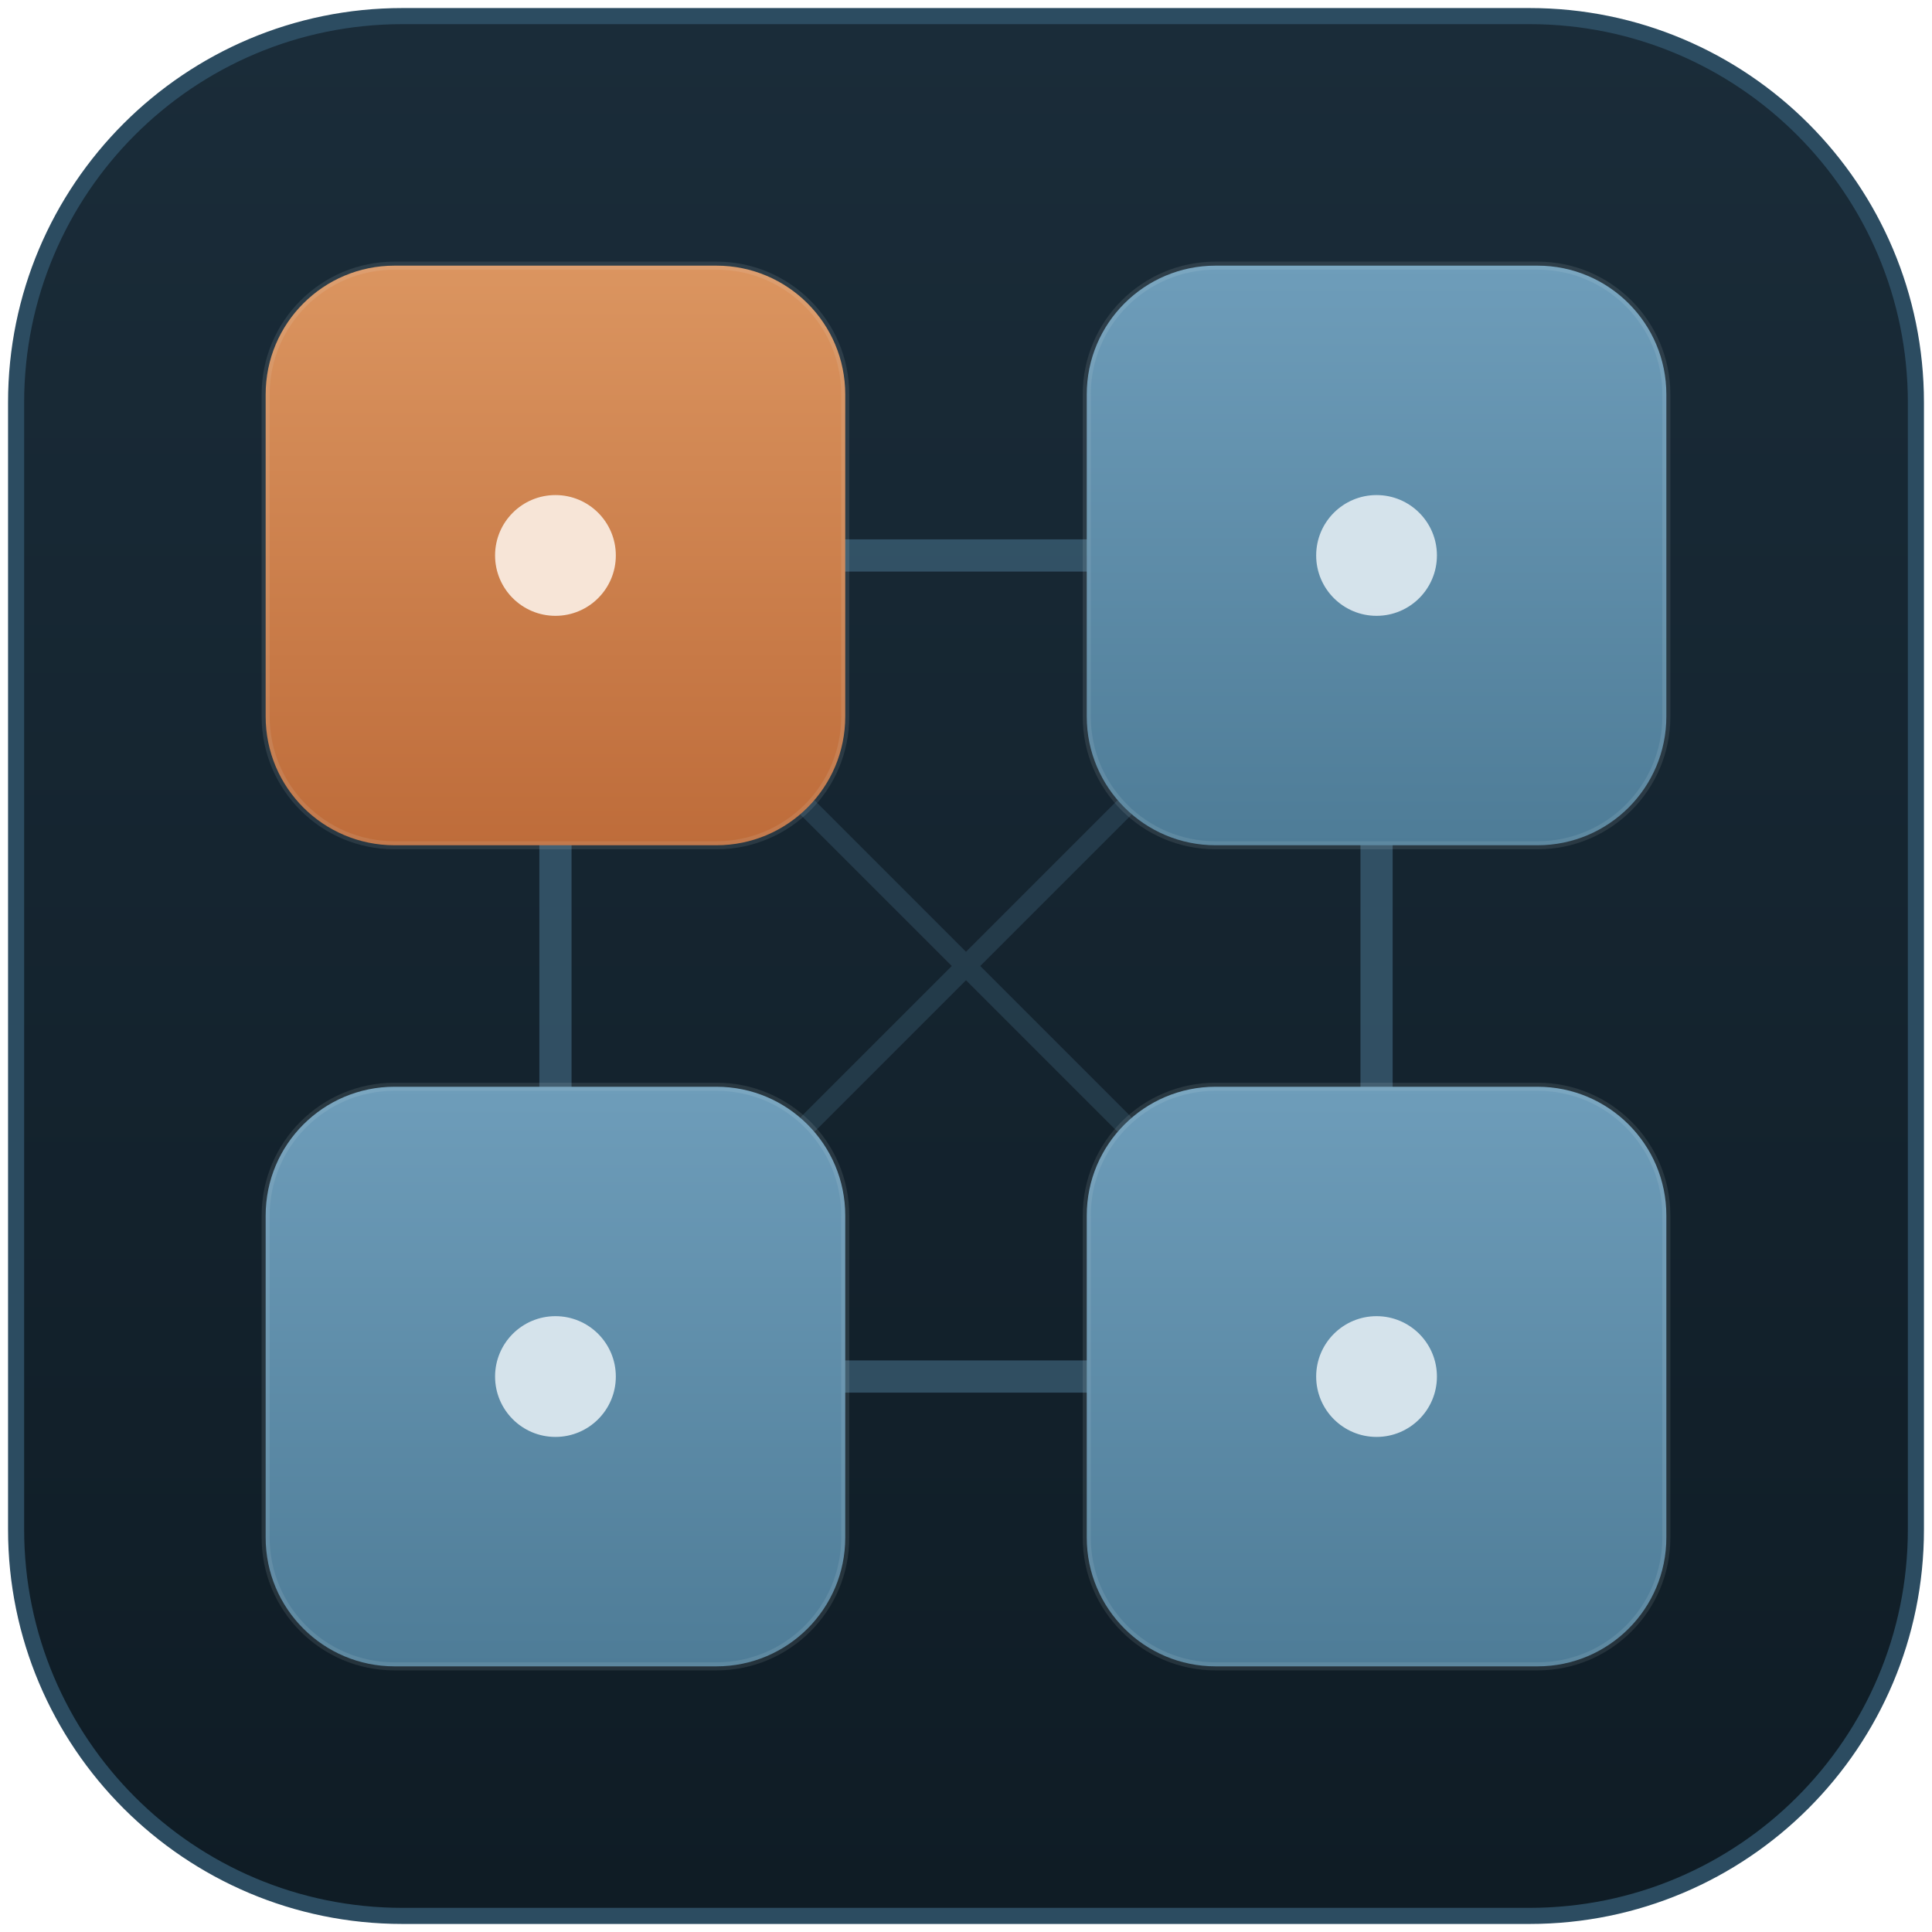
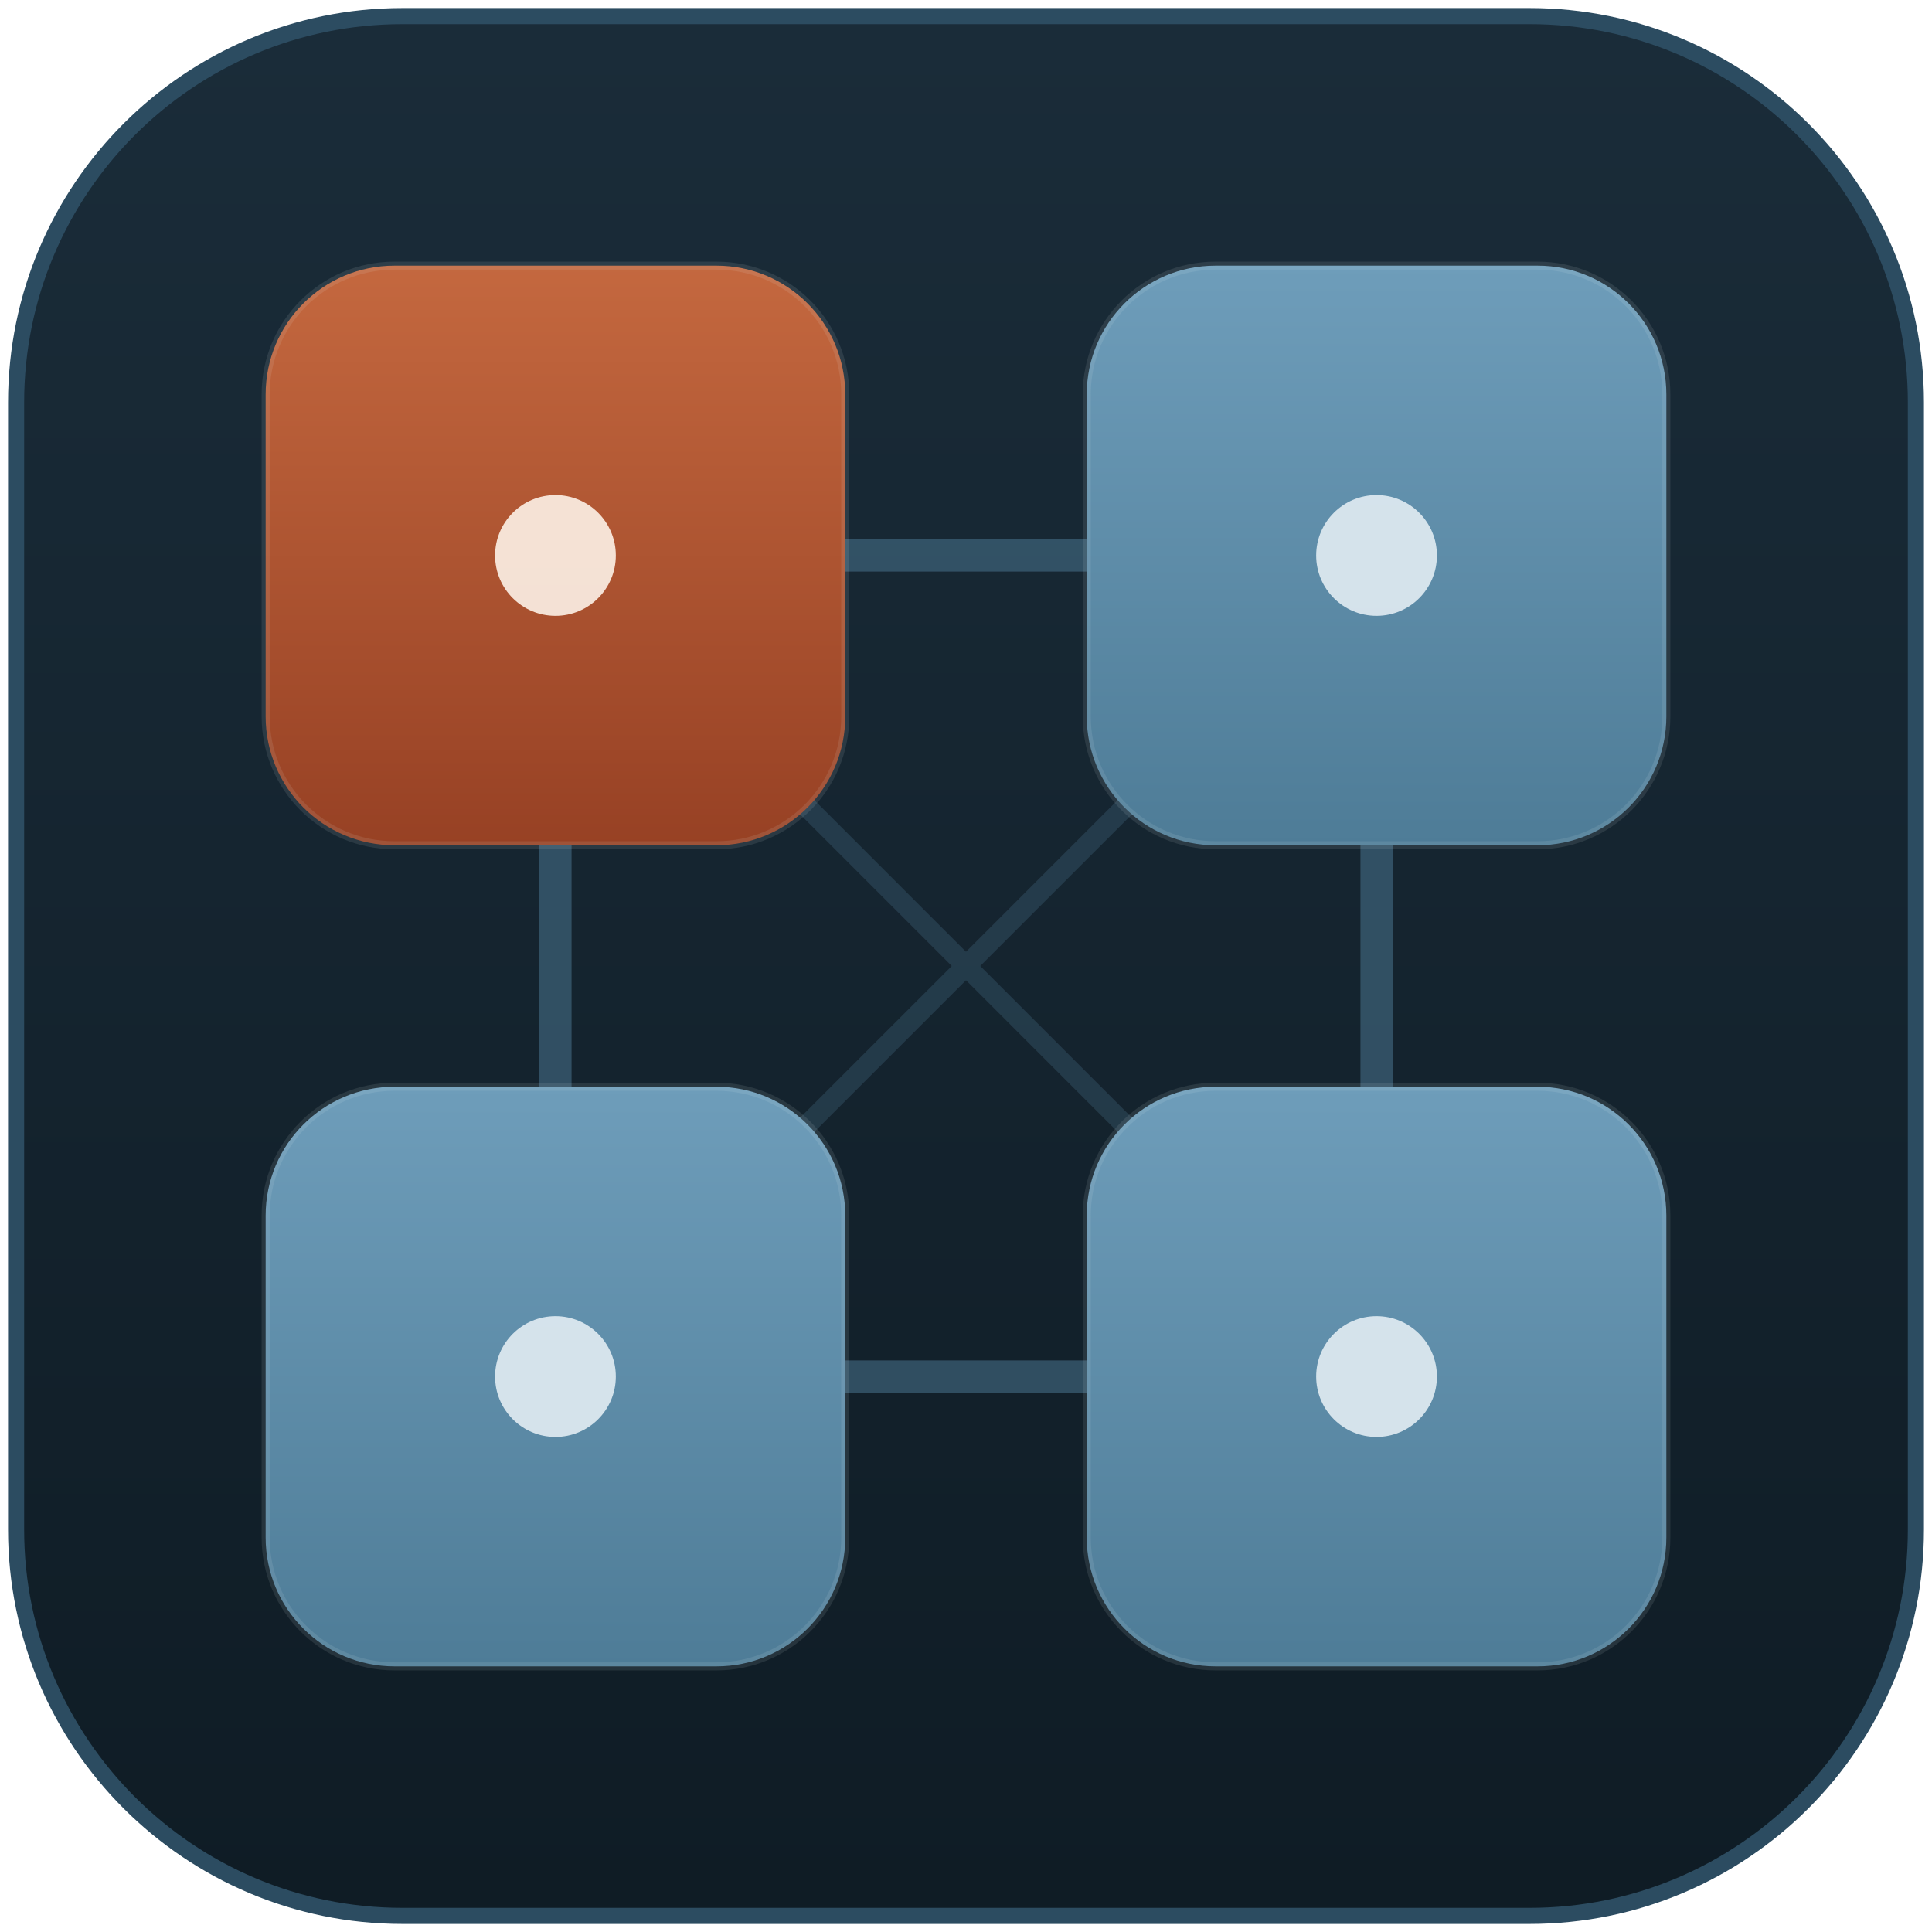
<svg xmlns="http://www.w3.org/2000/svg" viewBox="0 0 240 240" width="240" height="240" role="img" aria-label="Turing RK1 cluster icon">
  <defs>
    <linearGradient id="bg" x1="0" y1="0" x2="0" y2="1">
      <stop offset="0" stop-color="#1A2C39" />
      <stop offset="1" stop-color="#0F1C25" />
    </linearGradient>
    <linearGradient id="node" x1="0" y1="0" x2="0" y2="1">
      <stop offset="0" stop-color="#6E9DBA" />
      <stop offset="1" stop-color="#4E7C97" />
    </linearGradient>
    <linearGradient id="cp" x1="0" y1="0" x2="0" y2="1">
-       <stop offset="0" stop-color="#DB9560" />
-       <stop offset="1" stop-color="#BE6C3A" />
+       <stop offset="0" stop-color="#C4683F" />
+       <stop offset="1" stop-color="#974124" />
    </linearGradient>
  </defs>
  <rect x="2" y="2" width="236" height="236" rx="48" fill="url(#bg)" stroke="#2C4C61" stroke-width="2" />
  <g transform="translate(33,33)">
    <g stroke="#4E7C97" fill="none" stroke-linecap="round">
      <g opacity="0.5" stroke-width="4">
        <line x1="36" y1="36" x2="138" y2="36" />
        <line x1="36" y1="138" x2="138" y2="138" />
        <line x1="36" y1="36" x2="36" y2="138" />
        <line x1="138" y1="36" x2="138" y2="138" />
      </g>
      <g opacity="0.26" stroke-width="2.5">
        <line x1="36" y1="36" x2="138" y2="138" />
        <line x1="138" y1="36" x2="36" y2="138" />
      </g>
    </g>
    <g stroke="#EAF2F7" stroke-opacity="0.10" stroke-width="1">
      <rect x="0" y="0" width="72" height="72" rx="16" fill="url(#cp)" />
      <rect x="102" y="0" width="72" height="72" rx="16" fill="url(#node)" />
      <rect x="0" y="102" width="72" height="72" rx="16" fill="url(#node)" />
      <rect x="102" y="102" width="72" height="72" rx="16" fill="url(#node)" />
    </g>
    <g>
      <circle cx="36" cy="36" r="7.5" fill="#FBEEE3" opacity="0.92" />
      <circle cx="138" cy="36" r="7.5" fill="#EAF2F7" opacity="0.85" />
      <circle cx="36" cy="138" r="7.5" fill="#EAF2F7" opacity="0.85" />
      <circle cx="138" cy="138" r="7.5" fill="#EAF2F7" opacity="0.85" />
    </g>
  </g>
</svg>
